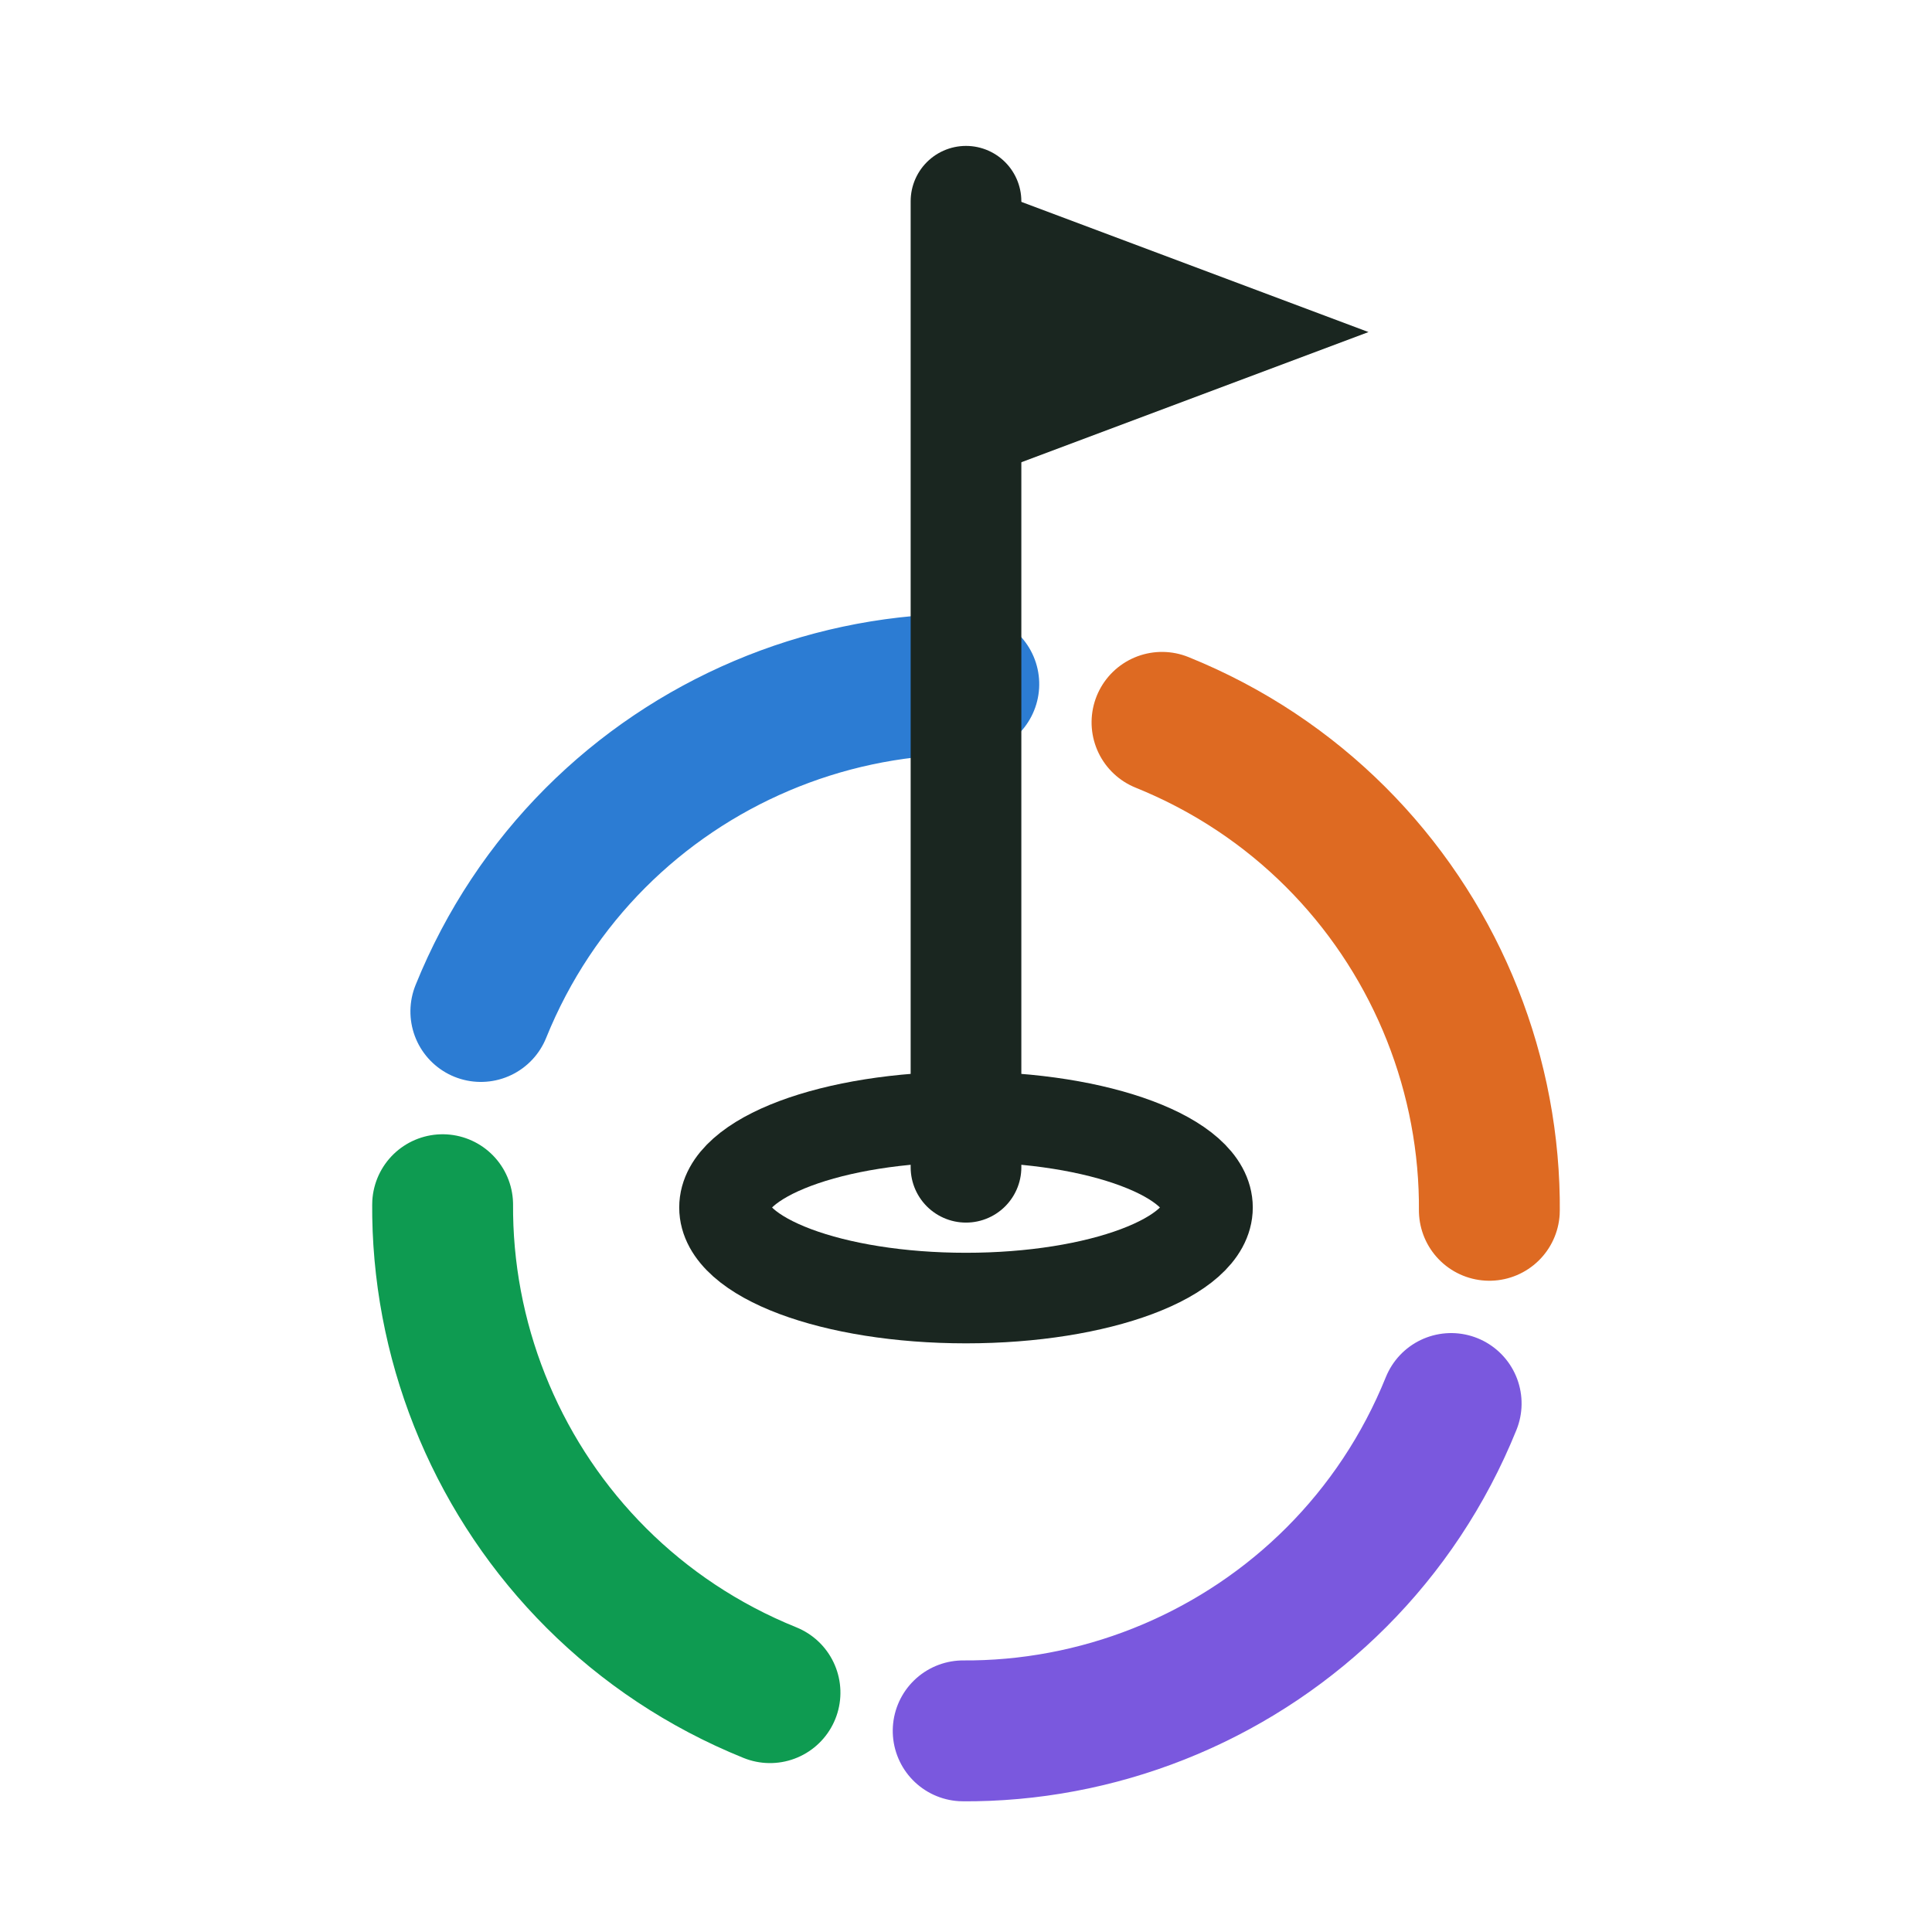
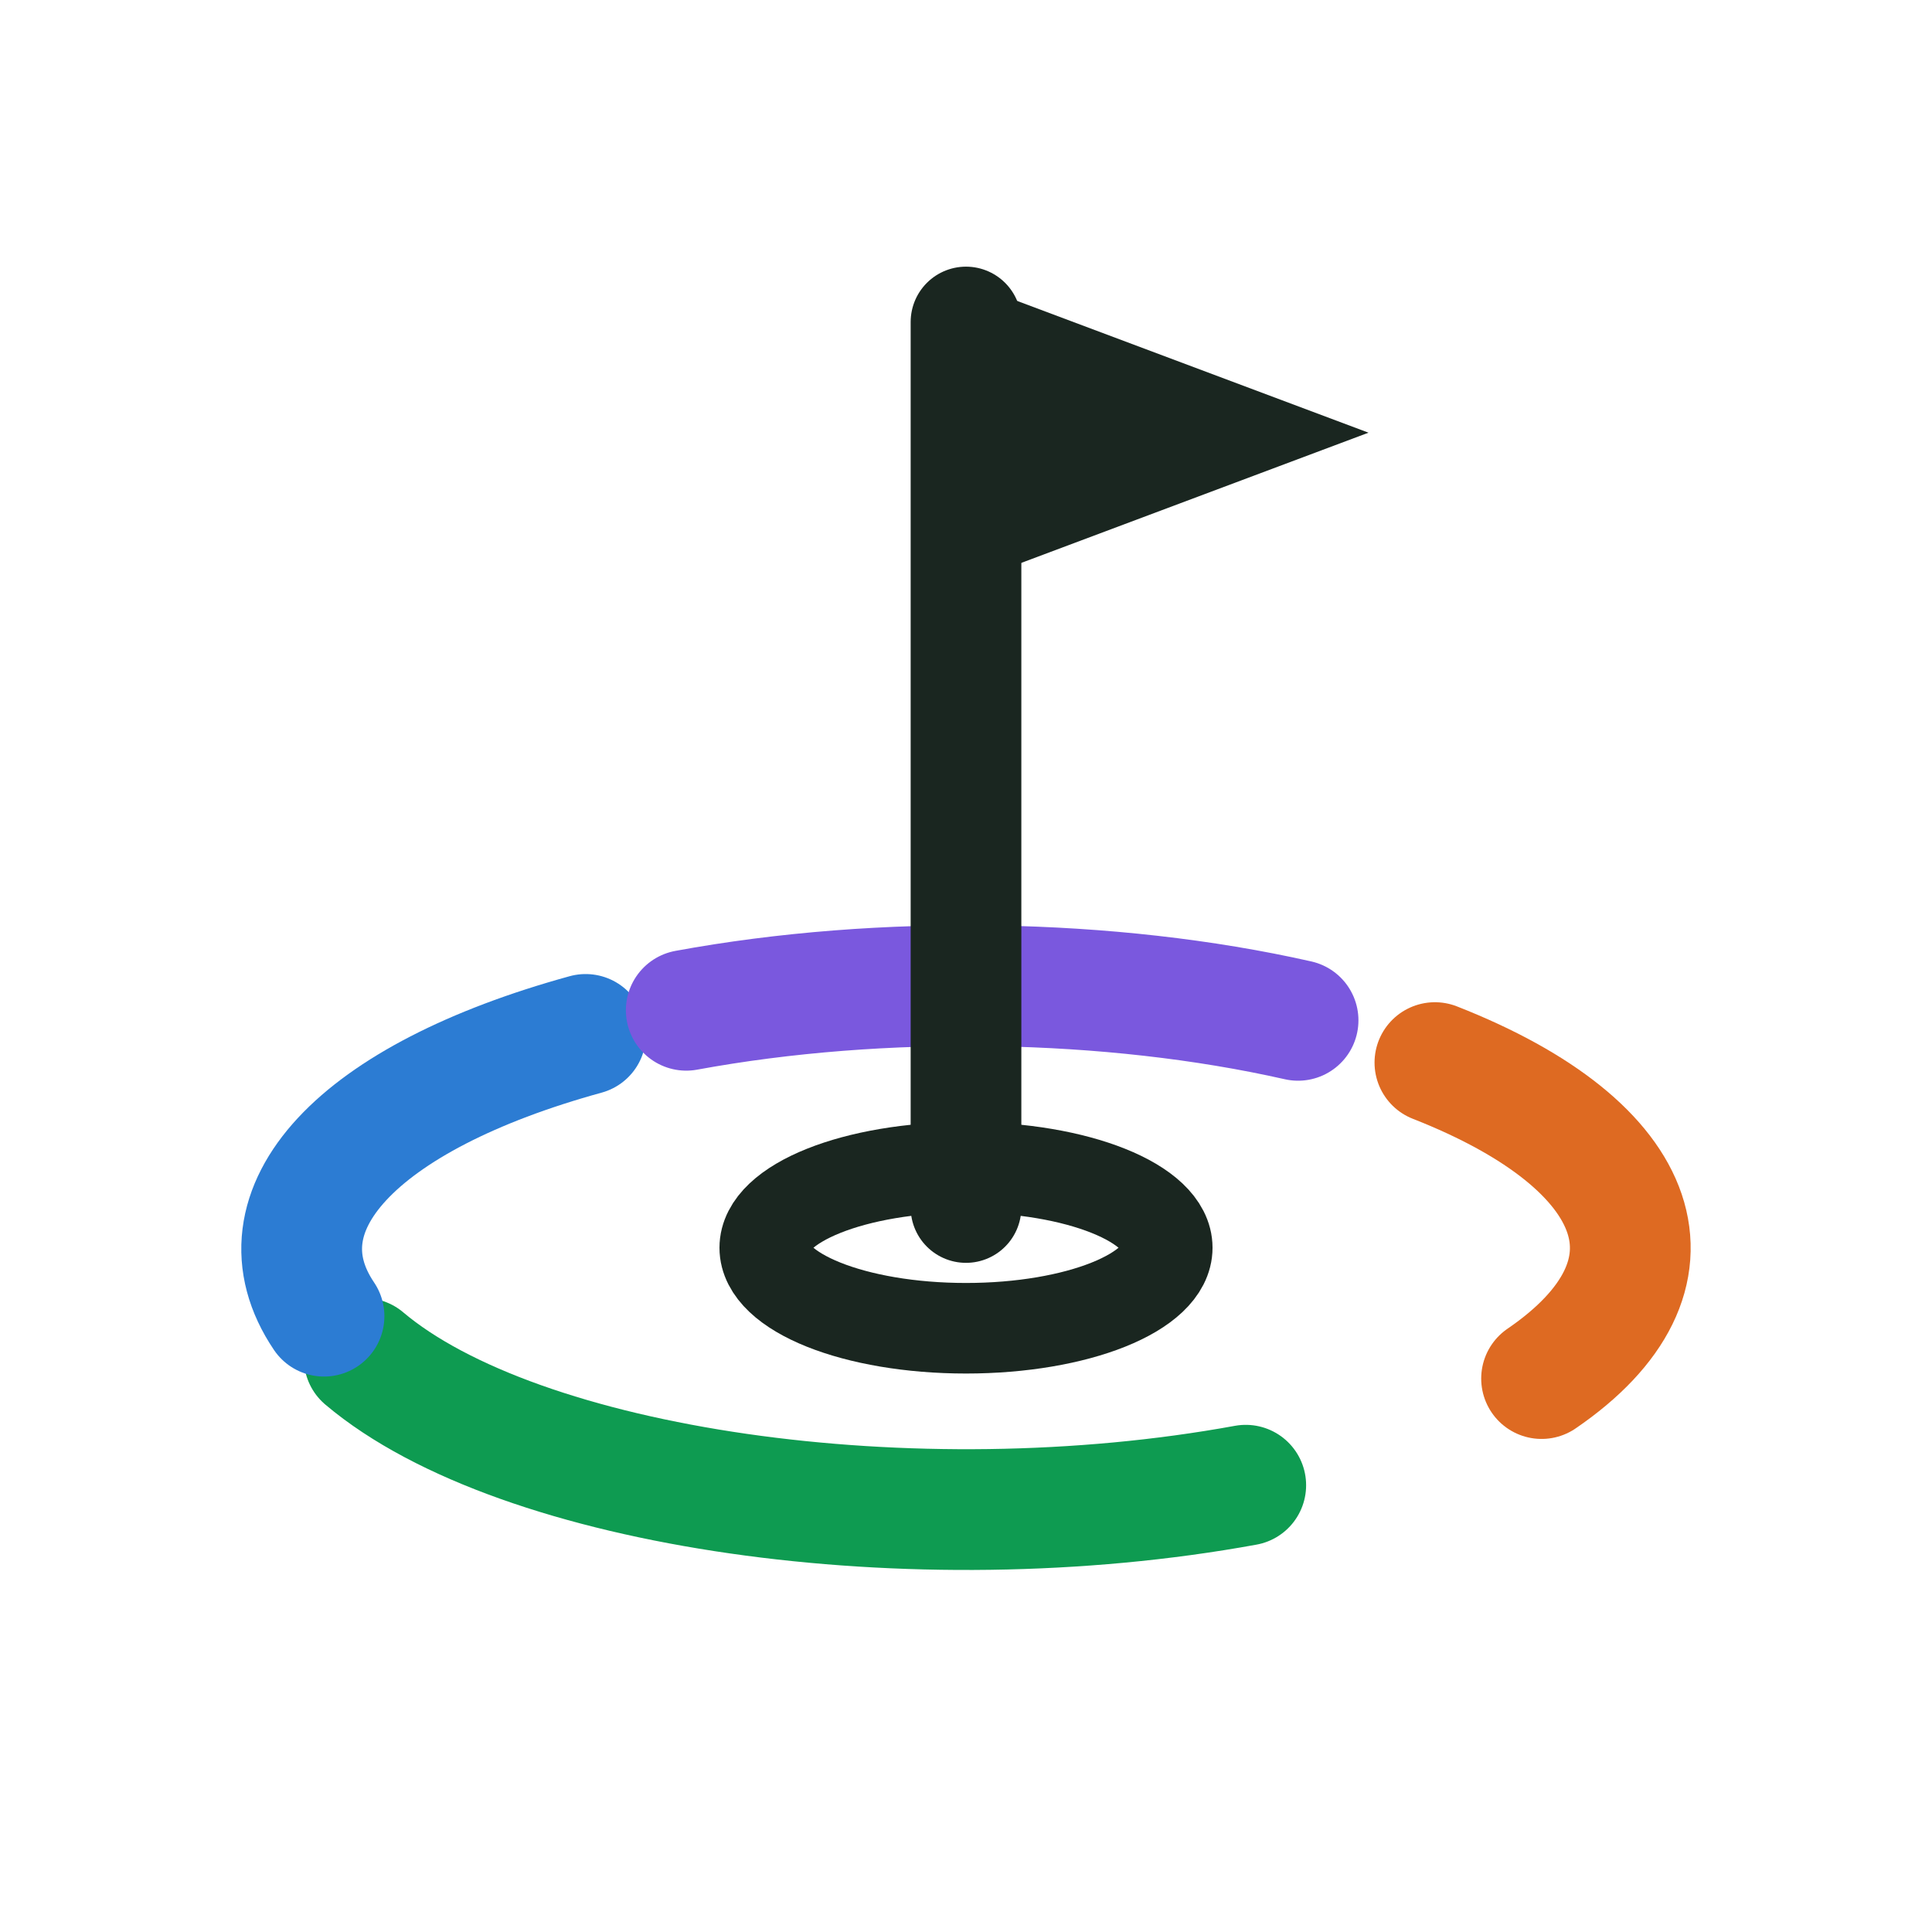
<svg xmlns="http://www.w3.org/2000/svg" viewBox="0 0 96 96" fill="none">
-   <g stroke-width="7" stroke-linecap="round">
-     <circle cx="48" cy="60" r="26" stroke="#0E9B51" stroke-dasharray="31 133" transform="rotate(112 48 60)" />
-     <circle cx="48" cy="60" r="26" stroke="#2C7CD3" stroke-dasharray="31 133" transform="rotate(202 48 60)" />
-     <circle cx="48" cy="60" r="26" stroke="#DE6A22" stroke-dasharray="31 133" transform="rotate(292 48 60)" />
-     <circle cx="48" cy="60" r="26" stroke="#7A58DE" stroke-dasharray="31 133" transform="rotate(22 48 60)" />
+   <g stroke-width="6" stroke-linecap="round" fill="none">
+     <path d="M61.9 73.8 A33 13 0 0 1 18.1 67.5" stroke="#0E9B51" />
+     <path d="M16.1 65.4 A33 13 0 0 1 29.1 51.4" stroke="#2C7CD3" />
+     <path d="M34.1 50.2 A33 13 0 0 1 64.5 50.7" stroke="#7A58DE" />
+     <path d="M71.3 52.8 A33 13 0 0 1 76.6 68.5" stroke="#DE6A22" />
  </g>
-   <ellipse cx="48" cy="60" rx="12" ry="4.5" stroke="#1A2620" stroke-width="4.5" />
-   <path d="M48 58V10" stroke="#1A2620" stroke-width="5.5" stroke-linecap="round" />
-   <path d="M48 9l20 7.5L48 24z" fill="#1A2620" />
+   <ellipse cx="48" cy="62" rx="10" ry="4" stroke="#1A2620" stroke-width="4.5" />
+   <path d="M48 60V16" stroke="#1A2620" stroke-width="5.5" stroke-linecap="round" />
+   <path d="M48 14l20 7.5L48 29z" fill="#1A2620" />
</svg>
